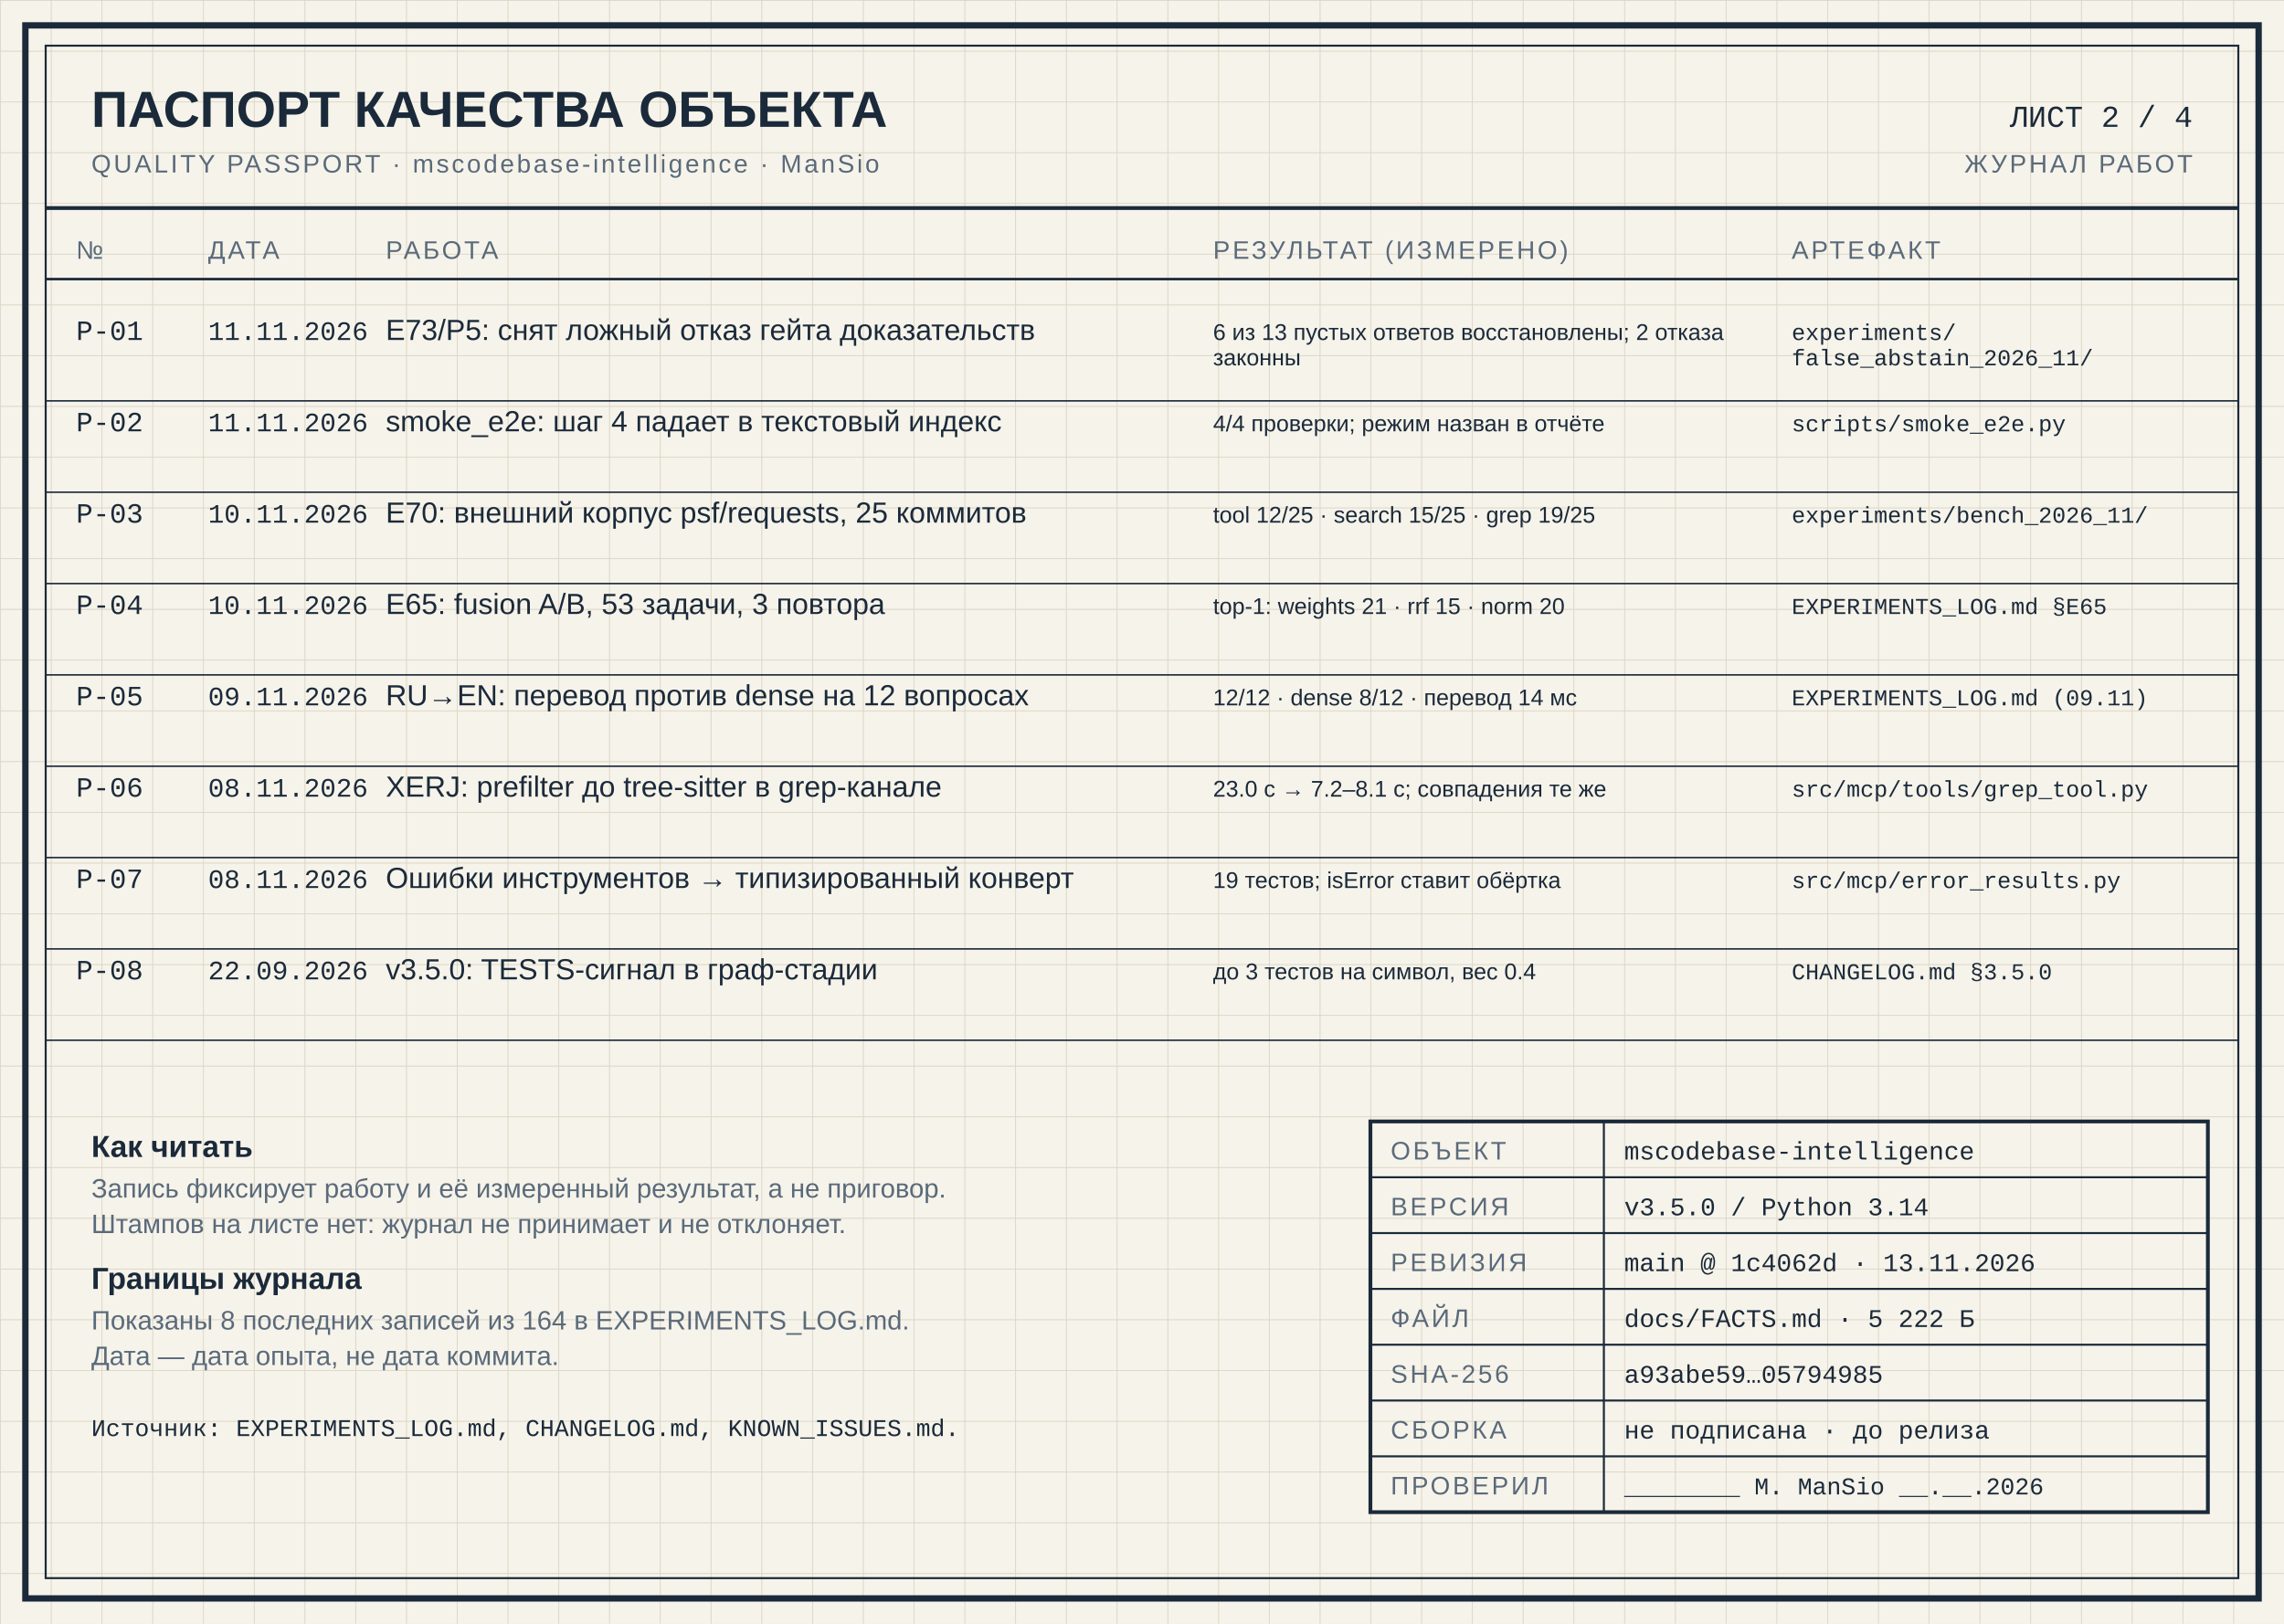
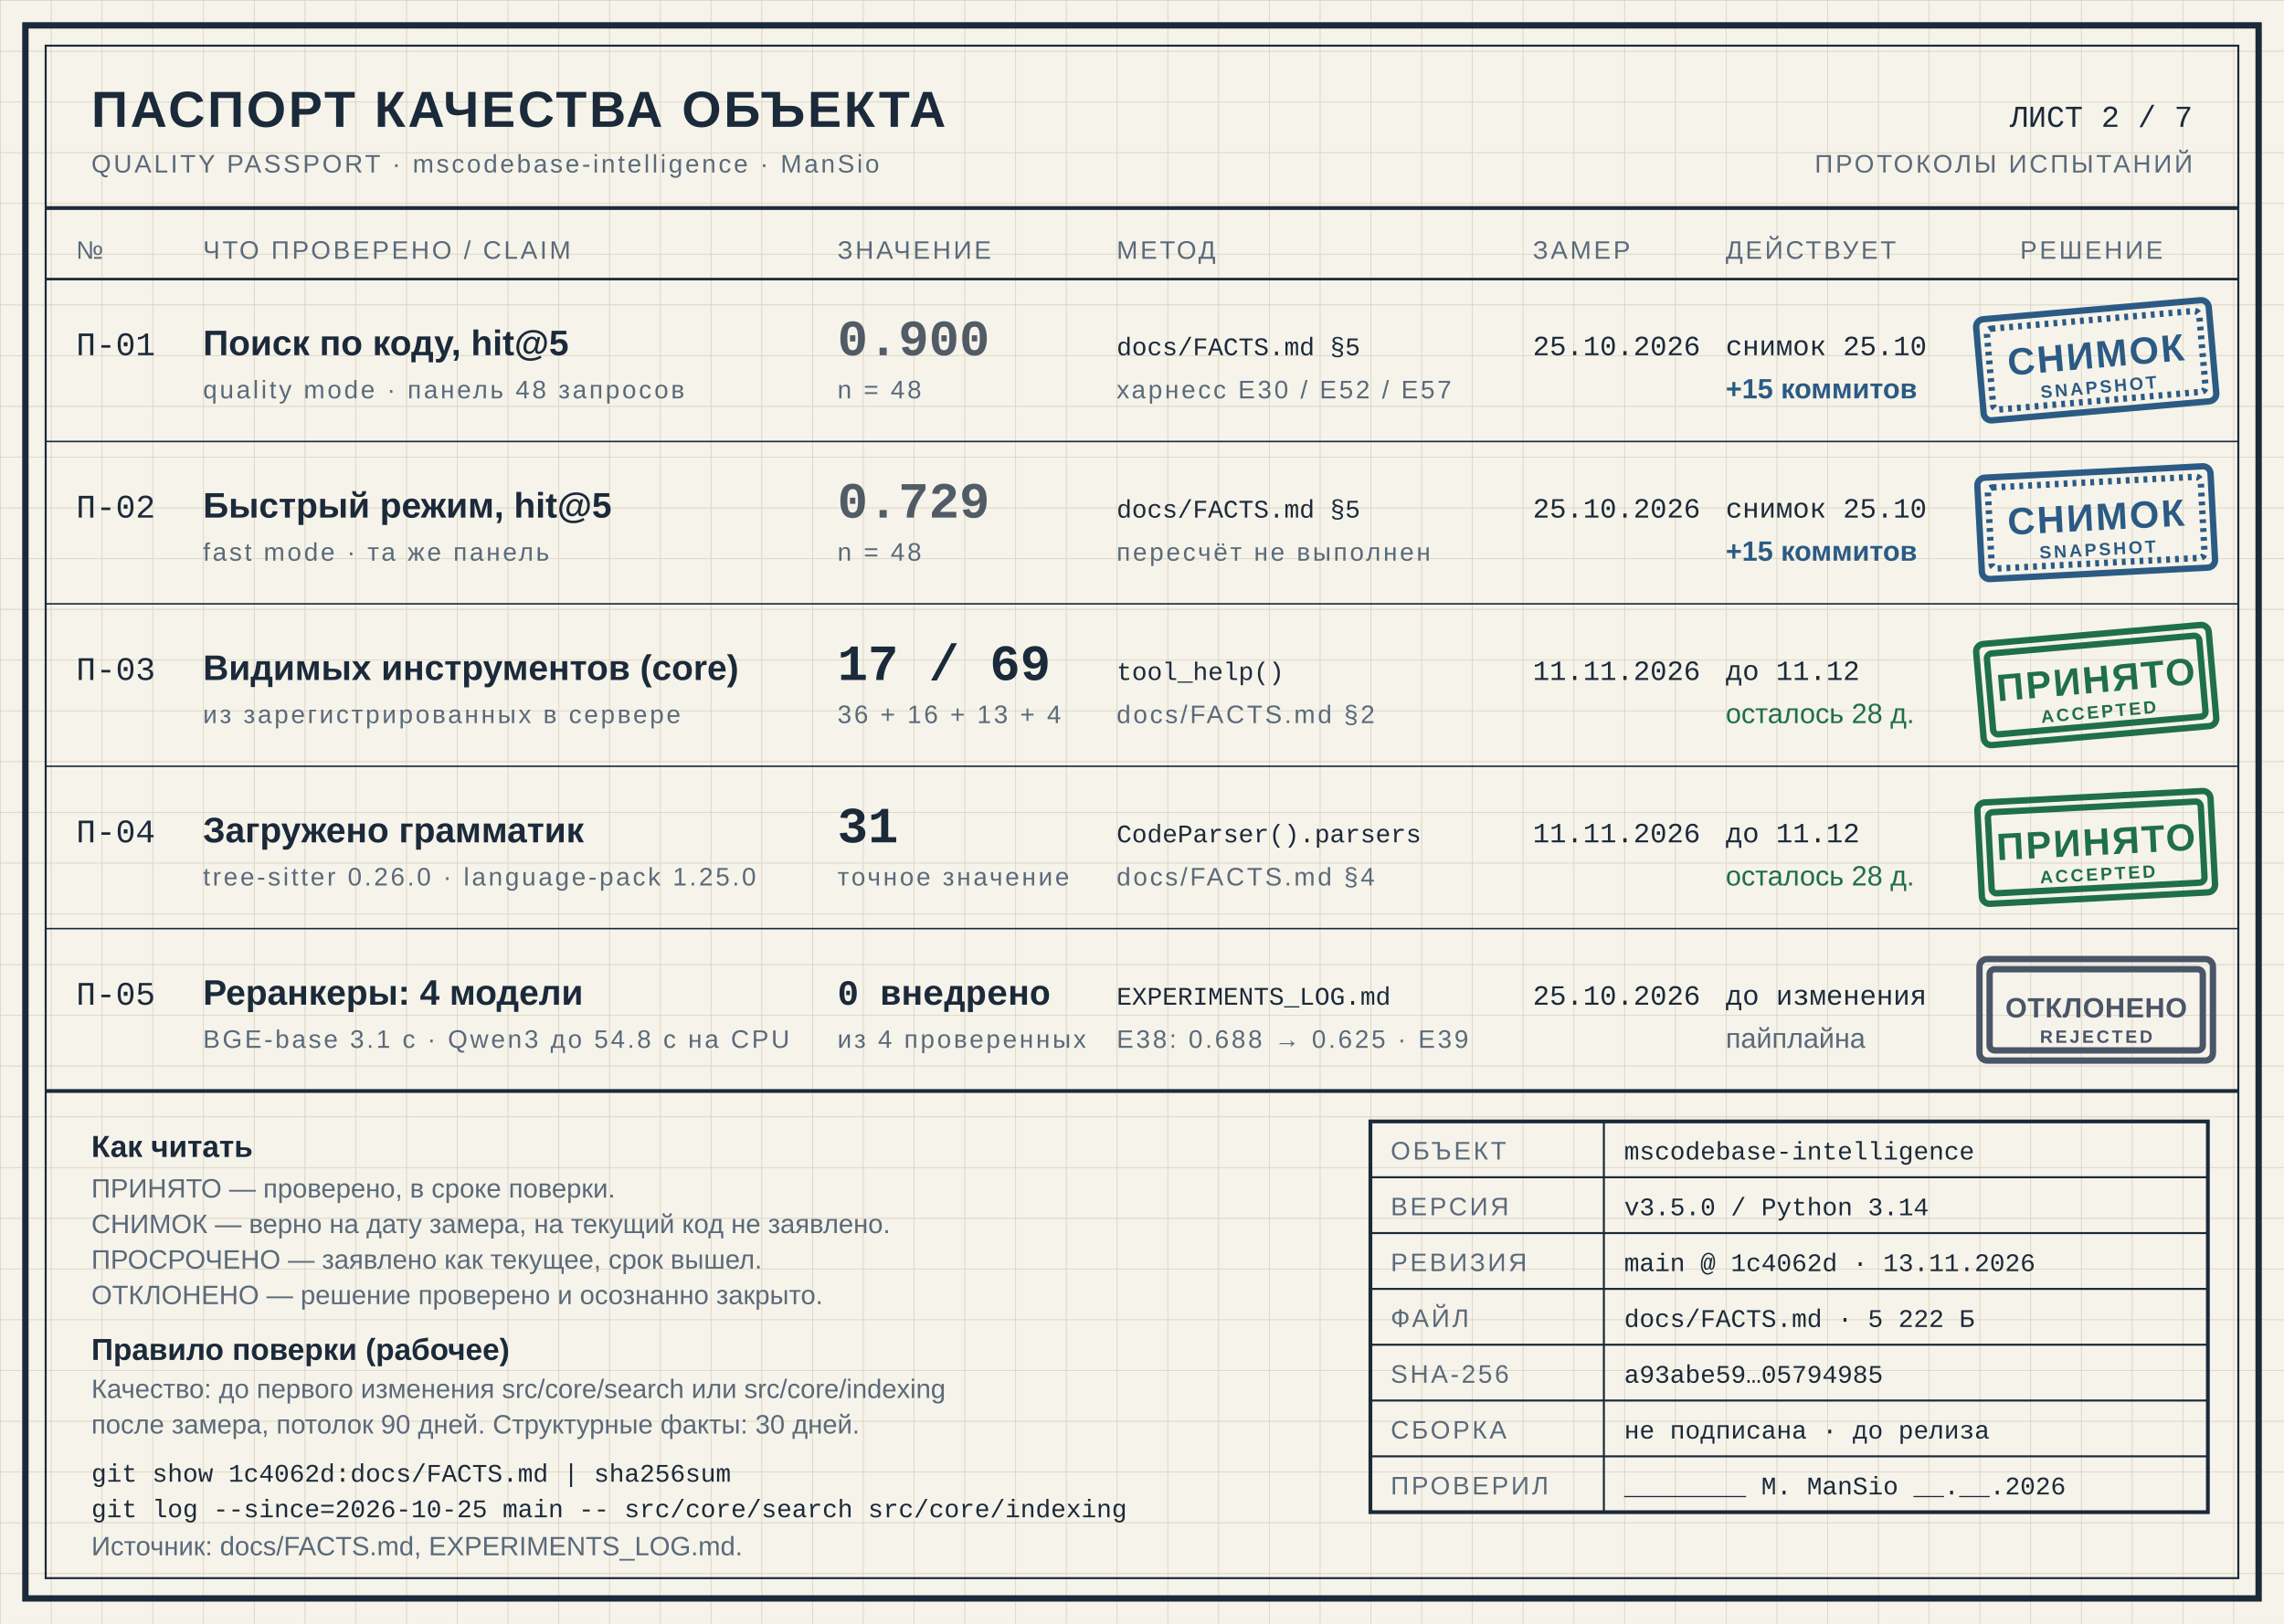
- <svg xmlns="http://www.w3.org/2000/svg" viewBox="0 0 900 640" width="900" height="640" role="img" aria-label="Паспорт качества объекта mscodebase-intelligence, лист 2">
+ <svg xmlns="http://www.w3.org/2000/svg" viewBox="0 0 900 640" width="900" height="640" role="img" aria-label="Паспорт качества объекта mscodebase-intelligence, лист 1: протоколы испытаний">
  <defs>
    <pattern id="grid" width="20" height="20" patternUnits="userSpaceOnUse">
      <path d="M20 0H0V20" fill="none" stroke="#d9d4c3" stroke-width="0.6" />
    </pattern>
  </defs>
  <style>
    .sans{font-family:"Liberation Sans","DejaVu Sans",Arial,Helvetica,sans-serif}
    .mono{font-family:"Liberation Mono","DejaVu Sans Mono","Courier New",monospace}
    .ink{fill:#1b2a3a}
    .line{stroke:#1b2a3a;fill:none}
    .h{font-size:10px;letter-spacing:1px;fill:#5a6a7a}
    .t{font-size:10.5px;fill:#5a6a7a}
    .ok{stroke:#1f6f4a;fill:none;stroke-width:2.5}
    .okt{fill:#1f6f4a;font-weight:700}
    .snap{stroke:#2b5b84;fill:none;stroke-width:2.5}
    .snapt{fill:#2b5b84;font-weight:700}
    .rej{stroke:#4a5568;fill:none;stroke-width:2.5}
    .rejt{fill:#4a5568;font-weight:700}
-     .bad{stroke:#b3261e;fill:none;stroke-width:2.5}
-     .badt{fill:#b3261e;font-weight:700}
  </style>
  <rect width="900" height="640" fill="#f6f3ea" />
  <rect width="900" height="640" fill="url(#grid)" />
  <rect x="10" y="10" width="880" height="620" class="line" stroke-width="2.5" />
  <rect x="18" y="18" width="864" height="604" class="line" stroke-width="0.8" />
-   <text x="36" y="50" class="ink sans" font-size="20" font-weight="700">ПАСПОРТ КАЧЕСТВА ОБЪЕКТА</text>
+   <text x="36" y="50" class="ink sans" font-size="20" font-weight="700" letter-spacing="1">ПАСПОРТ КАЧЕСТВА ОБЪЕКТА</text>
  <text x="36" y="68" class="h sans">QUALITY PASSPORT · mscodebase-intelligence · ManSio</text>
-   <text x="864" y="50" class="ink mono" font-size="12" text-anchor="end">ЛИСТ 2 / 4</text>
-   <text x="864" y="68" class="h sans" font-size="10" text-anchor="end">ЖУРНАЛ РАБОТ</text>
+   <text x="864" y="50" class="ink mono" font-size="12" text-anchor="end">ЛИСТ 2 / 7</text>
+   <text x="864" y="68" class="h sans" text-anchor="end">ПРОТОКОЛЫ ИСПЫТАНИЙ</text>
  <line x1="18" y1="82" x2="882" y2="82" class="line" stroke-width="1.5" />
-   <text x="30" y="102" class="h sans" font-size="10">№</text>
-   <text x="82" y="102" class="h sans" font-size="10">ДАТА</text>
-   <text x="152" y="102" class="h sans" font-size="10">РАБОТА</text>
-   <text x="478" y="102" class="h sans" font-size="10">РЕЗУЛЬТАТ (ИЗМЕРЕНО)</text>
-   <text x="706" y="102" class="h sans" font-size="10">АРТЕФАКТ</text>
+   <text x="30" y="102" class="h sans">№</text>
+   <text x="80" y="102" class="h sans">ЧТО ПРОВЕРЕНО / CLAIM</text>
+   <text x="330" y="102" class="h sans">ЗНАЧЕНИЕ</text>
+   <text x="440" y="102" class="h sans">МЕТОД</text>
+   <text x="604" y="102" class="h sans">ЗАМЕР</text>
+   <text x="680" y="102" class="h sans">ДЕЙСТВУЕТ</text>
+   <text x="796" y="102" class="h sans">РЕШЕНИЕ</text>
  <line x1="18" y1="110" x2="882" y2="110" class="line" stroke-width="1" />
-   <text x="30" y="134" class="ink mono" font-size="11">Р-01</text>
-   <text x="82" y="134" class="ink mono" font-size="10.5">11.11.2026</text>
-   <text x="152" y="134" class="ink sans" font-size="11.5">E73/P5: снят ложный отказ гейта доказательств</text>
-   <text x="478" y="134" class="sans" font-size="9" fill="#1b2a3a">6 из 13 пустых ответов восстановлены; 2 отказа</text>
-   <text x="478" y="144" class="sans" font-size="9" fill="#1b2a3a">законны</text>
-   <text x="706" y="134" class="ink mono" font-size="9">experiments/</text>
-   <text x="706" y="144" class="ink mono" font-size="9">false_abstain_2026_11/</text>
-   <line x1="18" y1="158" x2="882" y2="158" class="line" stroke-width="0.6" />
-   <text x="30" y="170" class="ink mono" font-size="11">Р-02</text>
-   <text x="82" y="170" class="ink mono" font-size="10.5">11.11.2026</text>
-   <text x="152" y="170" class="ink sans" font-size="11.5">smoke_e2e: шаг 4 падает в текстовый индекс</text>
-   <text x="478" y="170" class="sans" font-size="9" fill="#1b2a3a">4/4 проверки; режим назван в отчёте</text>
-   <text x="706" y="170" class="ink mono" font-size="9">scripts/smoke_e2e.py</text>
-   <line x1="18" y1="194" x2="882" y2="194" class="line" stroke-width="0.6" />
-   <text x="30" y="206" class="ink mono" font-size="11">Р-03</text>
-   <text x="82" y="206" class="ink mono" font-size="10.5">10.11.2026</text>
-   <text x="152" y="206" class="ink sans" font-size="11.5">E70: внешний корпус psf/requests, 25 коммитов</text>
-   <text x="478" y="206" class="sans" font-size="9" fill="#1b2a3a">tool 12/25 · search 15/25 · grep 19/25</text>
-   <text x="706" y="206" class="ink mono" font-size="9">experiments/bench_2026_11/</text>
-   <line x1="18" y1="230" x2="882" y2="230" class="line" stroke-width="0.6" />
-   <text x="30" y="242" class="ink mono" font-size="11">Р-04</text>
-   <text x="82" y="242" class="ink mono" font-size="10.5">10.11.2026</text>
-   <text x="152" y="242" class="ink sans" font-size="11.5">E65: fusion A/B, 53 задачи, 3 повтора</text>
-   <text x="478" y="242" class="sans" font-size="9" fill="#1b2a3a">top-1: weights 21 · rrf 15 · norm 20</text>
-   <text x="706" y="242" class="ink mono" font-size="9">EXPERIMENTS_LOG.md §E65</text>
-   <line x1="18" y1="266" x2="882" y2="266" class="line" stroke-width="0.6" />
-   <text x="30" y="278" class="ink mono" font-size="11">Р-05</text>
-   <text x="82" y="278" class="ink mono" font-size="10.5">09.11.2026</text>
-   <text x="152" y="278" class="ink sans" font-size="11.5">RU→EN: перевод против dense на 12 вопросах</text>
-   <text x="478" y="278" class="sans" font-size="9" fill="#1b2a3a">12/12 · dense 8/12 · перевод 14 мс</text>
-   <text x="706" y="278" class="ink mono" font-size="9">EXPERIMENTS_LOG.md (09.11)</text>
+   <text x="30" y="140" class="ink mono" font-size="13">П-01</text>
+   <text x="80" y="140" class="ink sans" font-size="14" font-weight="600">Поиск по коду, hit@5</text>
+   <text x="80" y="157" class="h sans">quality mode · панель 48 запросов</text>
+   <text x="330" y="140" class="ink mono" font-size="20" font-weight="700" opacity="0.75">0.900</text>
+   <text x="330" y="157" class="h sans">n = 48</text>
+   <text x="440" y="140" class="ink mono" font-size="10">docs/FACTS.md §5</text>
+   <text x="440" y="157" class="h sans">харнесс E30 / E52 / E57</text>
+   <text x="604" y="140" class="ink mono" font-size="11">25.10.2026</text>
+   <text x="680" y="140" class="ink mono" font-size="11">снимок 25.10</text>
+   <text x="680" y="157" class="sans" font-size="11" font-weight="700" fill="#2b5b84">+15 коммитов</text>
+   <g transform="translate(826,142) rotate(-5)">
+     <rect x="-46" y="-20" width="92" height="40" rx="3" class="snap" />
+     <rect x="-42" y="-16" width="84" height="32" rx="2" class="snap" stroke-width="0.8" stroke-dasharray="1.5 2" />
+     <text y="3" text-anchor="middle" font-size="15" letter-spacing="0.8" class="snapt sans">СНИМОК</text>
+     <text y="13" text-anchor="middle" font-size="7" letter-spacing="1" class="snapt sans">SNAPSHOT</text>
+   </g>
+   <line x1="18" y1="174" x2="882" y2="174" class="line" stroke-width="0.6" />
+   <text x="30" y="204" class="ink mono" font-size="13">П-02</text>
+   <text x="80" y="204" class="ink sans" font-size="14" font-weight="600">Быстрый режим, hit@5</text>
+   <text x="80" y="221" class="h sans">fast mode · та же панель</text>
+   <text x="330" y="204" class="ink mono" font-size="20" font-weight="700" opacity="0.75">0.729</text>
+   <text x="330" y="221" class="h sans">n = 48</text>
+   <text x="440" y="204" class="ink mono" font-size="10">docs/FACTS.md §5</text>
+   <text x="440" y="221" class="h sans">пересчёт не выполнен</text>
+   <text x="604" y="204" class="ink mono" font-size="11">25.10.2026</text>
+   <text x="680" y="204" class="ink mono" font-size="11">снимок 25.10</text>
+   <text x="680" y="221" class="sans" font-size="11" font-weight="700" fill="#2b5b84">+15 коммитов</text>
+   <g transform="translate(826,206) rotate(-3)">
+     <rect x="-46" y="-20" width="92" height="40" rx="3" class="snap" />
+     <rect x="-42" y="-16" width="84" height="32" rx="2" class="snap" stroke-width="0.8" stroke-dasharray="1.5 2" />
+     <text y="3" text-anchor="middle" font-size="15" letter-spacing="0.8" class="snapt sans">СНИМОК</text>
+     <text y="13" text-anchor="middle" font-size="7" letter-spacing="1" class="snapt sans">SNAPSHOT</text>
+   </g>
+   <line x1="18" y1="238" x2="882" y2="238" class="line" stroke-width="0.6" />
+   <text x="30" y="268" class="ink mono" font-size="13">П-03</text>
+   <text x="80" y="268" class="ink sans" font-size="14" font-weight="600">Видимых инструментов (core)</text>
+   <text x="80" y="285" class="h sans">из зарегистрированных в сервере</text>
+   <text x="330" y="268" class="ink mono" font-size="20" font-weight="700" opacity="1">17 / 69</text>
+   <text x="330" y="285" class="h sans">36 + 16 + 13 + 4</text>
+   <text x="440" y="268" class="ink mono" font-size="10">tool_help()</text>
+   <text x="440" y="285" class="h sans">docs/FACTS.md §2</text>
+   <text x="604" y="268" class="ink mono" font-size="11">11.11.2026</text>
+   <text x="680" y="268" class="ink mono" font-size="11">до 11.12</text>
+   <text x="680" y="285" class="sans" font-size="11" fill="#1f6f4a">осталось 28 д.</text>
+   <g transform="translate(826,270) rotate(-5)">
+     <rect x="-46" y="-20" width="92" height="40" rx="3" class="ok" />
+     <rect x="-42" y="-16" width="84" height="32" rx="2" class="ok" stroke-width="0.8" />
+     <text y="3" text-anchor="middle" font-size="15" letter-spacing="0.8" class="okt sans">ПРИНЯТО</text>
+     <text y="13" text-anchor="middle" font-size="7" letter-spacing="1" class="okt sans">ACCEPTED</text>
+   </g>
  <line x1="18" y1="302" x2="882" y2="302" class="line" stroke-width="0.6" />
-   <text x="30" y="314" class="ink mono" font-size="11">Р-06</text>
-   <text x="82" y="314" class="ink mono" font-size="10.5">08.11.2026</text>
-   <text x="152" y="314" class="ink sans" font-size="11.5">XERJ: prefilter до tree-sitter в grep-канале</text>
-   <text x="478" y="314" class="sans" font-size="9" fill="#1b2a3a">23.0 с → 7.2–8.1 с; совпадения те же</text>
-   <text x="706" y="314" class="ink mono" font-size="9">src/mcp/tools/grep_tool.py</text>
-   <line x1="18" y1="338" x2="882" y2="338" class="line" stroke-width="0.6" />
-   <text x="30" y="350" class="ink mono" font-size="11">Р-07</text>
-   <text x="82" y="350" class="ink mono" font-size="10.5">08.11.2026</text>
-   <text x="152" y="350" class="ink sans" font-size="11.5">Ошибки инструментов → типизированный конверт</text>
-   <text x="478" y="350" class="sans" font-size="9" fill="#1b2a3a">19 тестов; isError ставит обёртка</text>
-   <text x="706" y="350" class="ink mono" font-size="9">src/mcp/error_results.py</text>
-   <line x1="18" y1="374" x2="882" y2="374" class="line" stroke-width="0.6" />
-   <text x="30" y="386" class="ink mono" font-size="11">Р-08</text>
-   <text x="82" y="386" class="ink mono" font-size="10.5">22.09.2026</text>
-   <text x="152" y="386" class="ink sans" font-size="11.5">v3.5.0: TESTS-сигнал в граф-стадии</text>
-   <text x="478" y="386" class="sans" font-size="9" fill="#1b2a3a">до 3 тестов на символ, вес 0.4</text>
-   <text x="706" y="386" class="ink mono" font-size="9">CHANGELOG.md §3.5.0</text>
-   <line x1="18" y1="410" x2="882" y2="410" class="line" stroke-width="0.6" />
+   <text x="30" y="332" class="ink mono" font-size="13">П-04</text>
+   <text x="80" y="332" class="ink sans" font-size="14" font-weight="600">Загружено грамматик</text>
+   <text x="80" y="349" class="h sans">tree-sitter 0.26.0 · language-pack 1.25.0</text>
+   <text x="330" y="332" class="ink mono" font-size="20" font-weight="700" opacity="1">31</text>
+   <text x="330" y="349" class="h sans">точное значение</text>
+   <text x="440" y="332" class="ink mono" font-size="10">CodeParser().parsers</text>
+   <text x="440" y="349" class="h sans">docs/FACTS.md §4</text>
+   <text x="604" y="332" class="ink mono" font-size="11">11.11.2026</text>
+   <text x="680" y="332" class="ink mono" font-size="11">до 11.12</text>
+   <text x="680" y="349" class="sans" font-size="11" fill="#1f6f4a">осталось 28 д.</text>
+   <g transform="translate(826,334) rotate(-3)">
+     <rect x="-46" y="-20" width="92" height="40" rx="3" class="ok" />
+     <rect x="-42" y="-16" width="84" height="32" rx="2" class="ok" stroke-width="0.8" />
+     <text y="3" text-anchor="middle" font-size="15" letter-spacing="0.8" class="okt sans">ПРИНЯТО</text>
+     <text y="13" text-anchor="middle" font-size="7" letter-spacing="1" class="okt sans">ACCEPTED</text>
+   </g>
+   <line x1="18" y1="366" x2="882" y2="366" class="line" stroke-width="0.6" />
+   <text x="30" y="396" class="ink mono" font-size="13">П-05</text>
+   <text x="80" y="396" class="ink sans" font-size="14" font-weight="600">Реранкеры: 4 модели</text>
+   <text x="80" y="413" class="h sans">BGE-base 3.1 с · Qwen3 до 54.8 с на CPU</text>
+   <text x="330" y="396" class="ink mono" font-size="14" font-weight="700" opacity="1">0 внедрено</text>
+   <text x="330" y="413" class="h sans">из 4 проверенных</text>
+   <text x="440" y="396" class="ink mono" font-size="10">EXPERIMENTS_LOG.md</text>
+   <text x="440" y="413" class="h sans">E38: 0.688 → 0.625 · E39</text>
+   <text x="604" y="396" class="ink mono" font-size="11">25.10.2026</text>
+   <text x="680" y="396" class="ink mono" font-size="11">до изменения</text>
+   <text x="680" y="413" class="sans" font-size="11" fill="#5a6a7a">пайплайна</text>
+   <g transform="translate(826,398)">
+     <rect x="-46" y="-20" width="92" height="40" rx="3" class="rej" />
+     <rect x="-42" y="-16" width="84" height="32" rx="2" class="rej" stroke-width="0.8" />
+     <text y="3" text-anchor="middle" font-size="11" letter-spacing="0.2" class="rejt sans">ОТКЛОНЕНО</text>
+     <text y="13" text-anchor="middle" font-size="7" letter-spacing="1" class="rejt sans">REJECTED</text>
+   </g>
+   <line x1="18" y1="430" x2="882" y2="430" class="line" stroke-width="1.5" />
  <text x="36" y="456" class="ink sans" font-size="12" font-weight="600">Как читать</text>
-   <text x="36" y="472" class="t sans" font-size="10">Запись фиксирует работу и её измеренный результат, а не приговор.</text>
-   <text x="36" y="486" class="t sans" font-size="10">Штампов на листе нет: журнал не принимает и не отклоняет.</text>
-   <text x="36" y="508" class="ink sans" font-size="12" font-weight="600">Границы журнала</text>
-   <text x="36" y="524" class="t sans" font-size="10">Показаны 8 последних записей из 164 в EXPERIMENTS_LOG.md.</text>
-   <text x="36" y="538" class="t sans" font-size="10">Дата — дата опыта, не дата коммита.</text>
-   <text x="36" y="566" class="ink mono" font-size="9.5">Источник: EXPERIMENTS_LOG.md, CHANGELOG.md, KNOWN_ISSUES.md.</text>
+   <text x="36" y="472" class="t sans">ПРИНЯТО — проверено, в сроке поверки.</text>
+   <text x="36" y="486" class="t sans">СНИМОК — верно на дату замера, на текущий код не заявлено.</text>
+   <text x="36" y="500" class="t sans">ПРОСРОЧЕНО — заявлено как текущее, срок вышел.</text>
+   <text x="36" y="514" class="t sans">ОТКЛОНЕНО — решение проверено и осознанно закрыто.</text>
+   <text x="36" y="536" class="ink sans" font-size="12" font-weight="600">Правило поверки (рабочее)</text>
+   <text x="36" y="551" class="t sans">Качество: до первого изменения src/core/search или src/core/indexing</text>
+   <text x="36" y="565" class="t sans">после замера, потолок 90 дней. Структурные факты: 30 дней.</text>
+   <text x="36" y="584" class="ink mono" font-size="10">git show 1c4062d:docs/FACTS.md | sha256sum</text>
+   <text x="36" y="598" class="ink mono" font-size="10">git log --since=2026-10-25 main -- src/core/search src/core/indexing</text>
+   <text x="36" y="613" class="t sans">Источник: docs/FACTS.md, EXPERIMENTS_LOG.md.</text>
  <rect x="540" y="442" width="330" height="154" class="line" stroke-width="1.5" />
  <line x1="540" y1="464" x2="870" y2="464" class="line" stroke-width="0.8" />
  <line x1="540" y1="486" x2="870" y2="486" class="line" stroke-width="0.8" />
  <line x1="540" y1="508" x2="870" y2="508" class="line" stroke-width="0.8" />
  <line x1="540" y1="530" x2="870" y2="530" class="line" stroke-width="0.8" />
  <line x1="540" y1="552" x2="870" y2="552" class="line" stroke-width="0.8" />
  <line x1="540" y1="574" x2="870" y2="574" class="line" stroke-width="0.8" />
  <line x1="632" y1="442" x2="632" y2="596" class="line" stroke-width="0.8" />
-   <text x="548" y="457" class="h sans" font-size="10">ОБЪЕКТ</text>
+   <text x="548" y="457" class="h sans">ОБЪЕКТ</text>
  <text x="640" y="457" class="ink mono" font-size="10">mscodebase-intelligence</text>
-   <text x="548" y="479" class="h sans" font-size="10">ВЕРСИЯ</text>
+   <text x="548" y="479" class="h sans">ВЕРСИЯ</text>
  <text x="640" y="479" class="ink mono" font-size="10">v3.5.0 / Python 3.14</text>
-   <text x="548" y="501" class="h sans" font-size="10">РЕВИЗИЯ</text>
+   <text x="548" y="501" class="h sans">РЕВИЗИЯ</text>
  <text x="640" y="501" class="ink mono" font-size="10">main @ 1c4062d · 13.11.2026</text>
-   <text x="548" y="523" class="h sans" font-size="10">ФАЙЛ</text>
+   <text x="548" y="523" class="h sans">ФАЙЛ</text>
  <text x="640" y="523" class="ink mono" font-size="10">docs/FACTS.md · 5 222 Б</text>
-   <text x="548" y="545" class="h sans" font-size="10">SHA-256</text>
+   <text x="548" y="545" class="h sans">SHA-256</text>
  <text x="640" y="545" class="ink mono" font-size="10">a93abe59…05794985</text>
-   <text x="548" y="567" class="h sans" font-size="10">СБОРКА</text>
+   <text x="548" y="567" class="h sans">СБОРКА</text>
  <text x="640" y="567" class="ink mono" font-size="10">не подписана · до релиза</text>
-   <text x="548" y="589" class="h sans" font-size="10">ПРОВЕРИЛ</text>
-   <text x="640" y="589" class="ink mono" font-size="9.5">________  М. ManSio  __.__.2026</text>
+   <text x="548" y="589" class="h sans">ПРОВЕРИЛ</text>
+   <text x="640" y="589" class="ink mono" font-size="10">________  М. ManSio  __.__.2026</text>
</svg>
